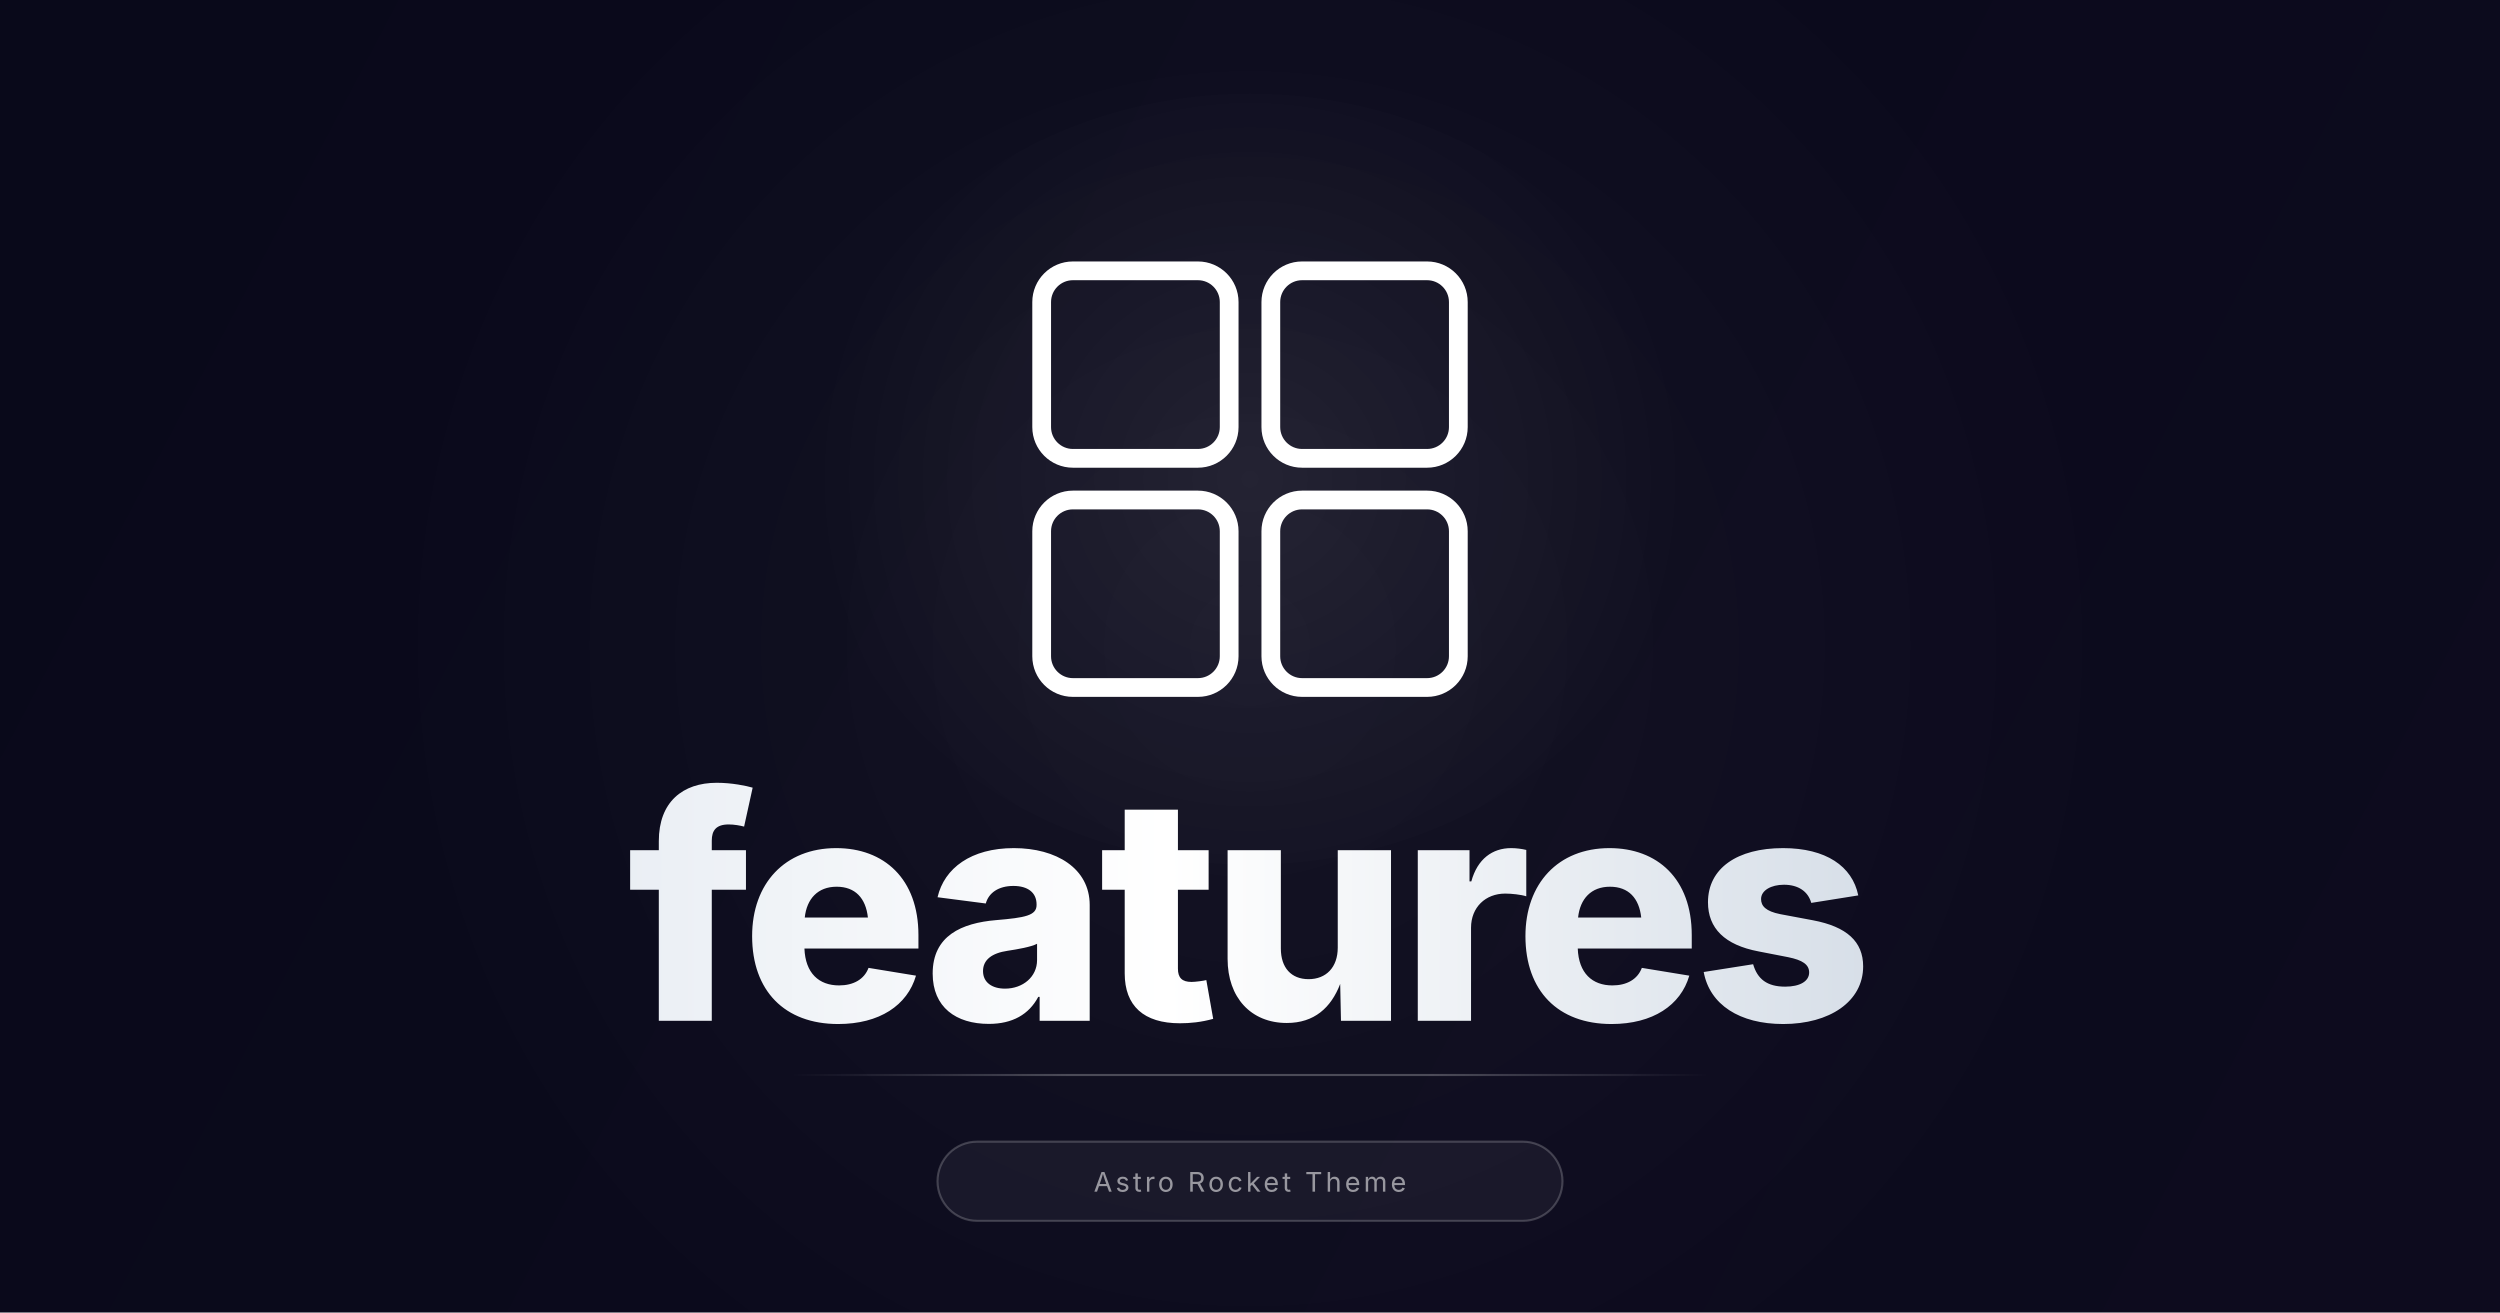
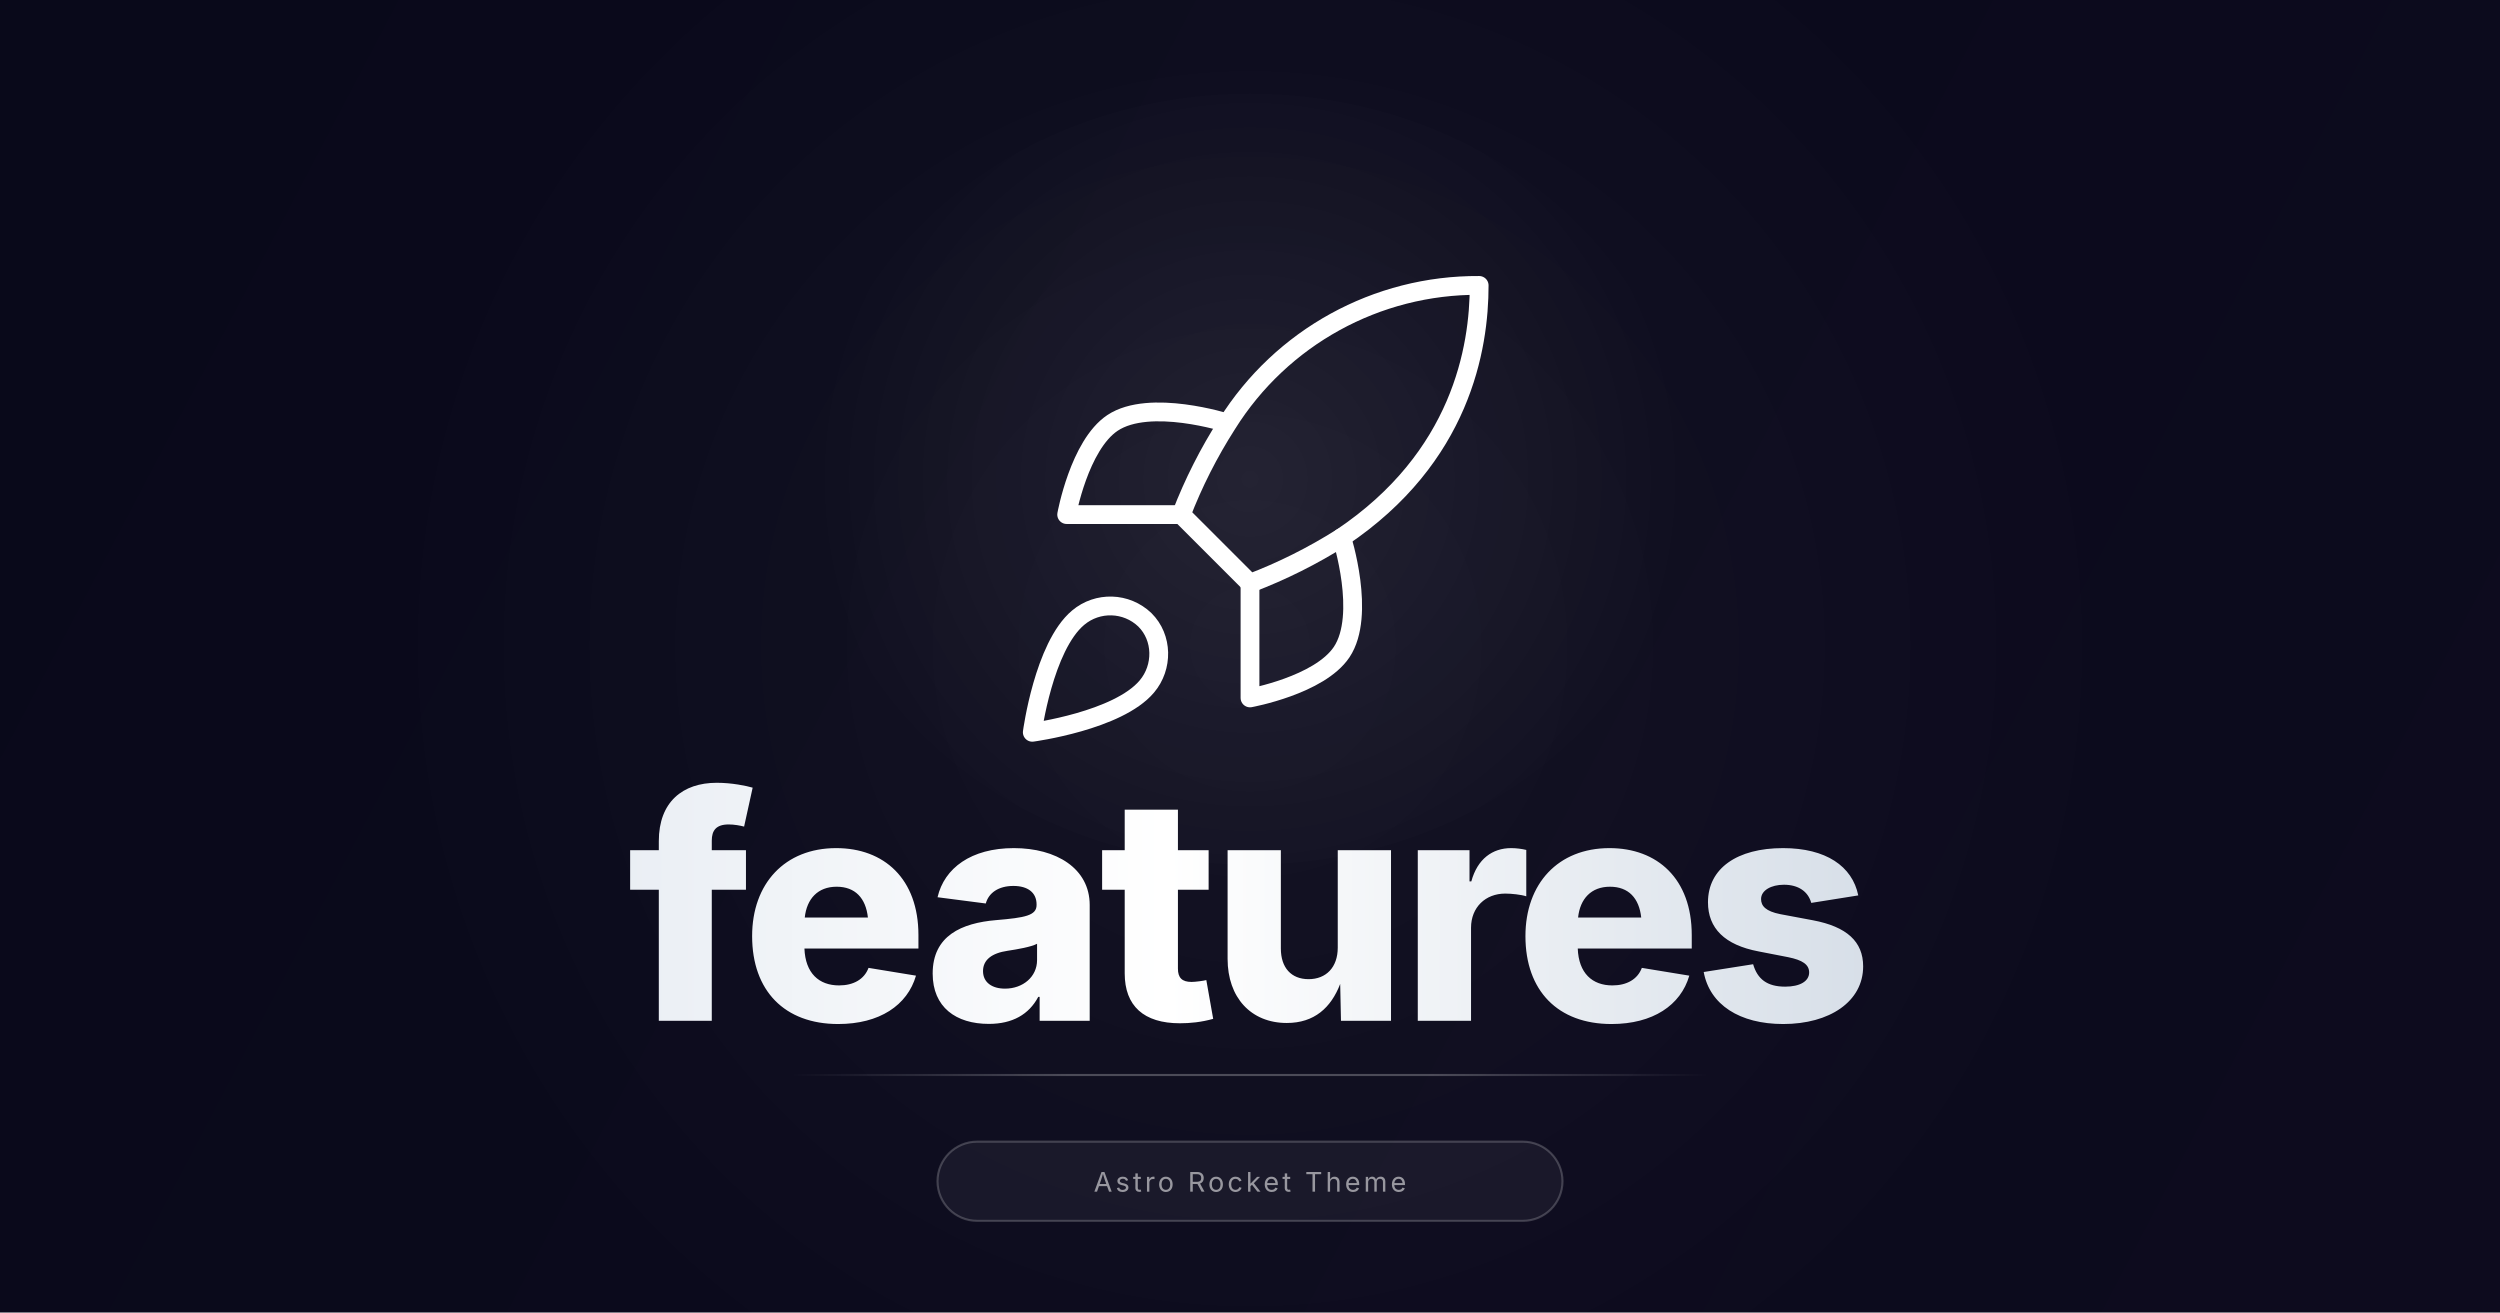
<svg xmlns="http://www.w3.org/2000/svg" width="1200" height="630" viewBox="0 0 1200 630" fill="none">
  <defs>
    <linearGradient id="bg" x1="0" y1="0" x2="1200" y2="630" gradientUnits="userSpaceOnUse">
      <stop offset="0%" stop-color="#09091a" />
      <stop offset="100%" stop-color="#0d0b1e" />
    </linearGradient>
    <radialGradient id="glowMain" cx="600" cy="310" r="420" gradientUnits="userSpaceOnUse">
      <stop offset="0%" stop-color="#ffffff" stop-opacity="0.04" />
      <stop offset="100%" stop-color="#ffffff" stop-opacity="0" />
    </radialGradient>
    <radialGradient id="glowIcon" cx="600" cy="230" r="210" gradientUnits="userSpaceOnUse">
      <stop offset="0%" stop-color="#ffffff" stop-opacity="0.07" />
      <stop offset="100%" stop-color="#ffffff" stop-opacity="0" />
    </radialGradient>
    <linearGradient id="textGrad" x1="200" y1="0" x2="1000" y2="0" gradientUnits="userSpaceOnUse">
      <stop offset="0%" stop-color="#e2e8f0" />
      <stop offset="45%" stop-color="#ffffff" />
      <stop offset="100%" stop-color="#cbd5e1" />
    </linearGradient>
    <linearGradient id="lineGrad" x1="380" y1="0" x2="820" y2="0" gradientUnits="userSpaceOnUse">
      <stop offset="0%" stop-color="#ffffff" stop-opacity="0" />
      <stop offset="30%" stop-color="#ffffff" stop-opacity="0.25" />
      <stop offset="70%" stop-color="#ffffff" stop-opacity="0.25" />
      <stop offset="100%" stop-color="#ffffff" stop-opacity="0" />
    </linearGradient>
  </defs>
  <rect width="1200" height="630" fill="url(#bg)" />
  <rect width="1200" height="630" fill="url(#glowMain)" />
  <ellipse cx="600" cy="230" rx="210" ry="185" fill="url(#glowIcon)" />
-   <g transform="translate(480, 110) scale(10)" stroke="#ffffff" stroke-width="0.9" stroke-linecap="round" stroke-linejoin="round" fill="none">
-     <rect x="2" y="2" width="9" height="9" rx="1.5" />
-     <rect x="13" y="2" width="9" height="9" rx="1.5" />
-     <rect x="2" y="13" width="9" height="9" rx="1.5" />
-     <rect x="13" y="13" width="9" height="9" rx="1.5" />
+   <g transform="translate(468, 115) scale(11)" stroke="#ffffff" stroke-width="0.82" stroke-linecap="round" stroke-linejoin="round" fill="none">
+     <path d="M4.5 16.5c-1.5 1.26-2 5-2 5s3.74-.5 5-2c.71-.84.7-2.13-.09-2.91a2.18 2.18 0 0 0-2.91-.09z" />
+     <path d="m12 15-3-3a22 22 0 0 1 2-3.95A12.88 12.88 0 0 1 22 2c0 2.72-.78 7.5-6 11a22.35 22.35 0 0 1-4 2z" />
+     <path d="M9 12H4s.55-3.03 2-4c1.62-1.08 5 0 5 0" />
+     <path d="M12 15v5s3.03-.55 4-2c1.08-1.62 0-5 0-5" />
  </g>
  <text x="600" y="490" font-family="'Outfit Variable', 'Outfit', -apple-system, BlinkMacSystemFont, 'Segoe UI', sans-serif" font-size="150" font-weight="800" fill="url(#textGrad)" text-anchor="middle" letter-spacing="-4">features</text>
  <line x1="380" y1="516" x2="820" y2="516" stroke="url(#lineGrad)" stroke-width="1" />
  <rect x="450" y="548" width="300" height="38" rx="19" fill="#ffffff" fill-opacity="0.05" stroke="#ffffff" stroke-opacity="0.20" stroke-width="1" />
  <text x="600" y="572" font-family="'Outfit Variable', 'Outfit', -apple-system, BlinkMacSystemFont, 'Segoe UI', sans-serif" font-size="13" fill="#ffffff" fill-opacity="0.55" text-anchor="middle" letter-spacing="1.5">Astro Rocket Theme</text>
</svg>
